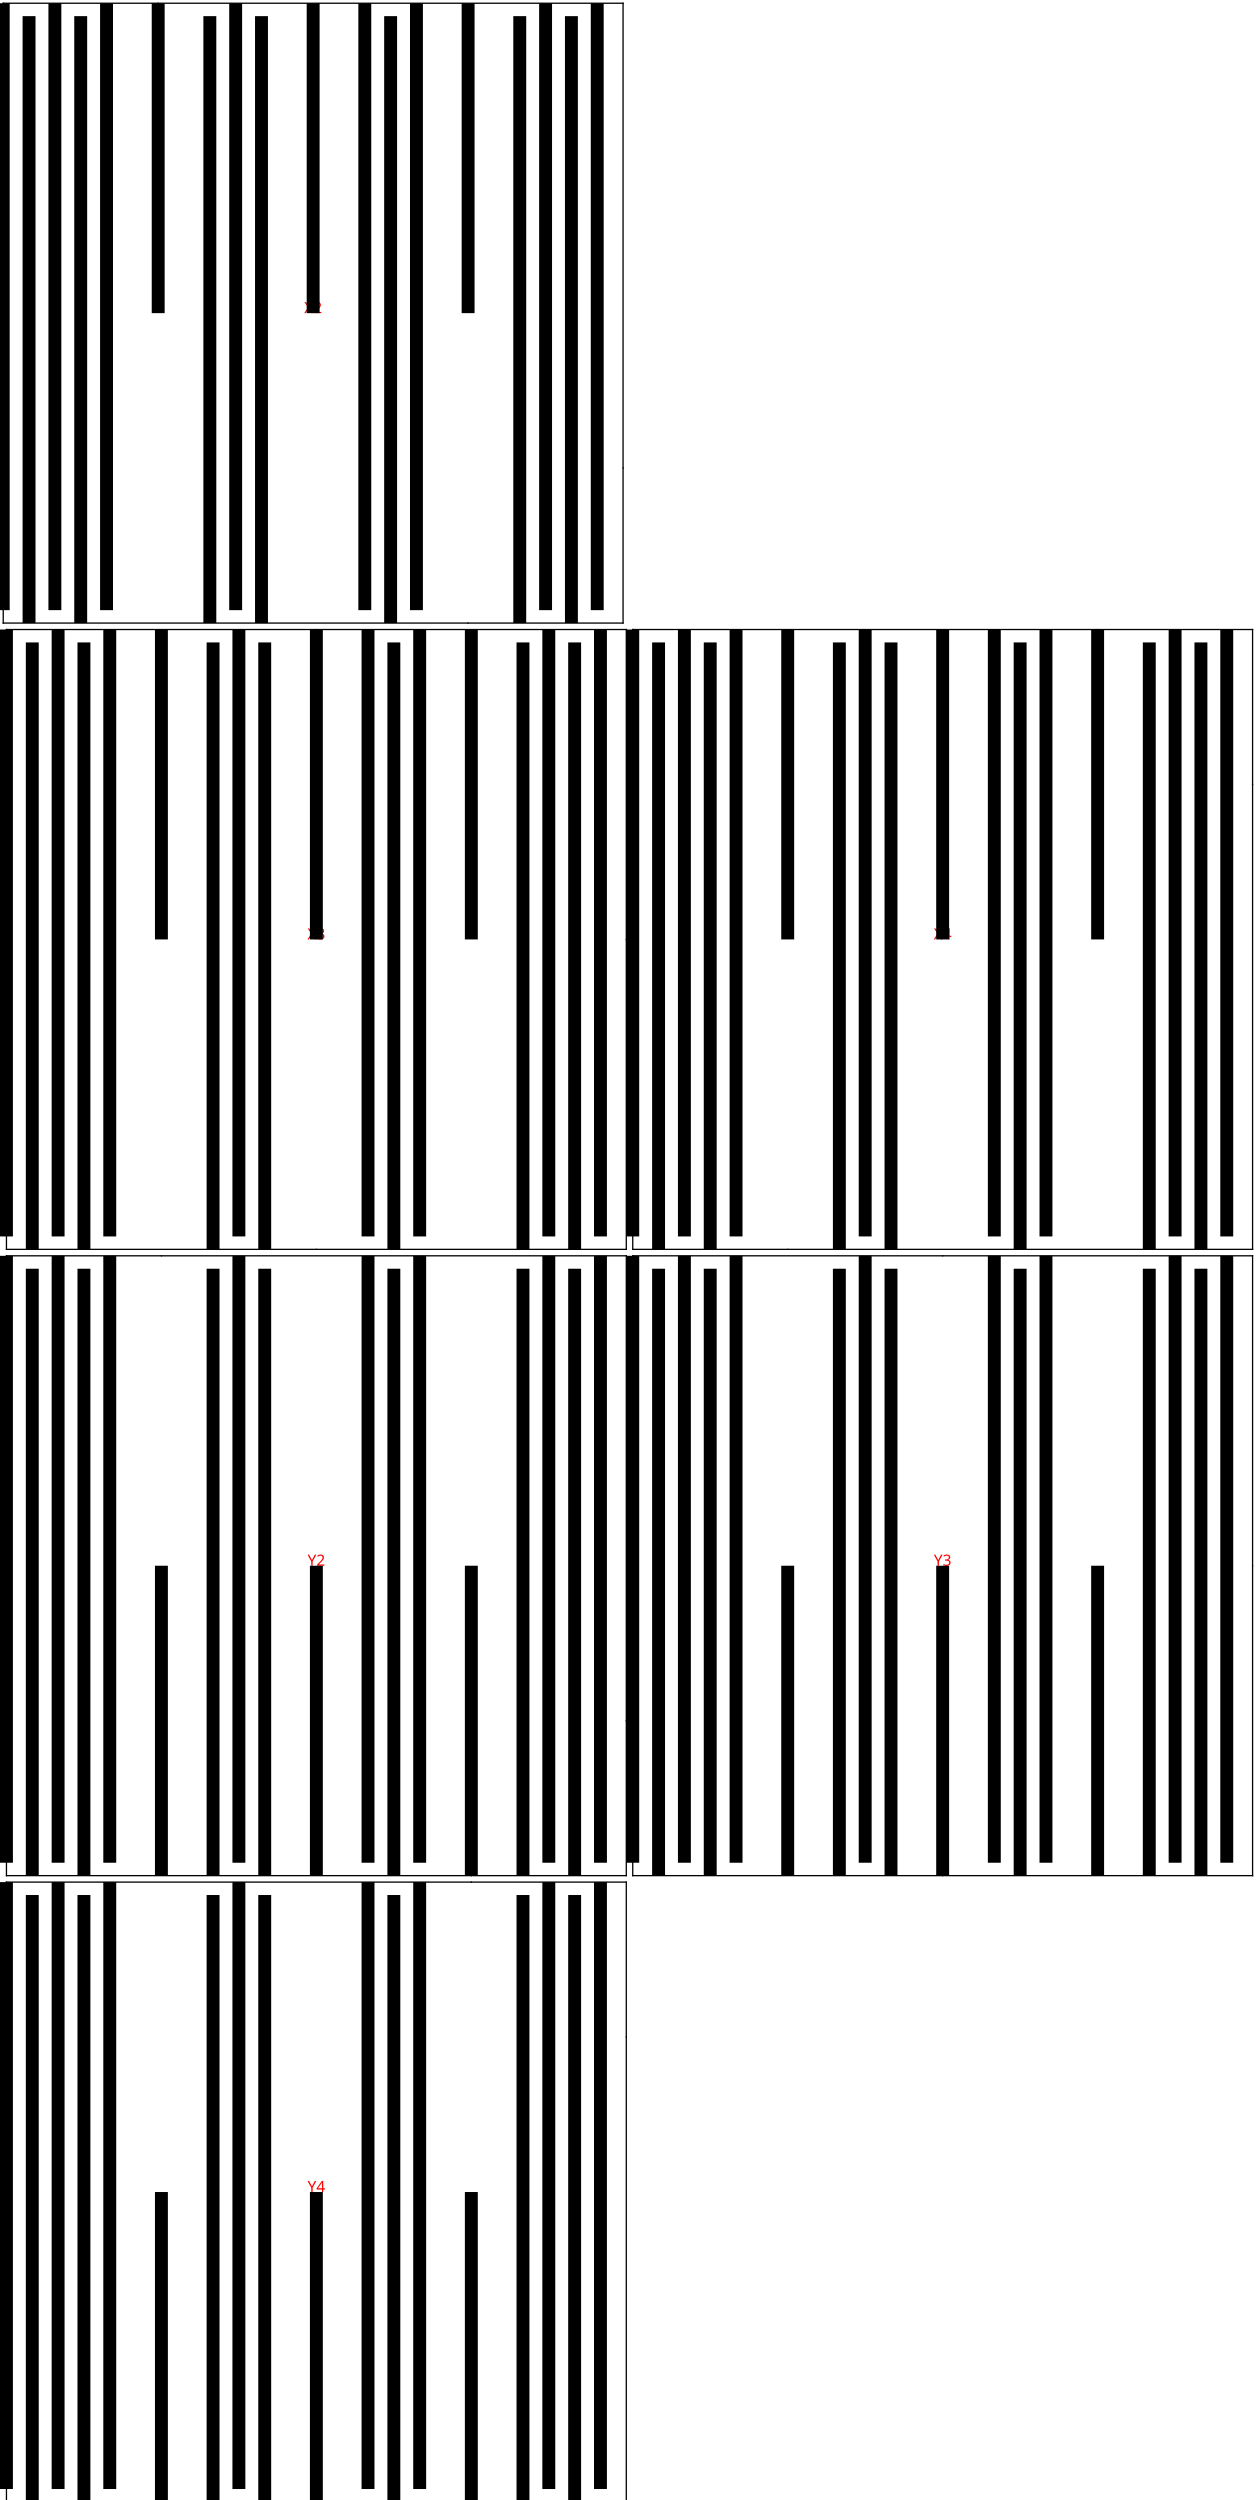
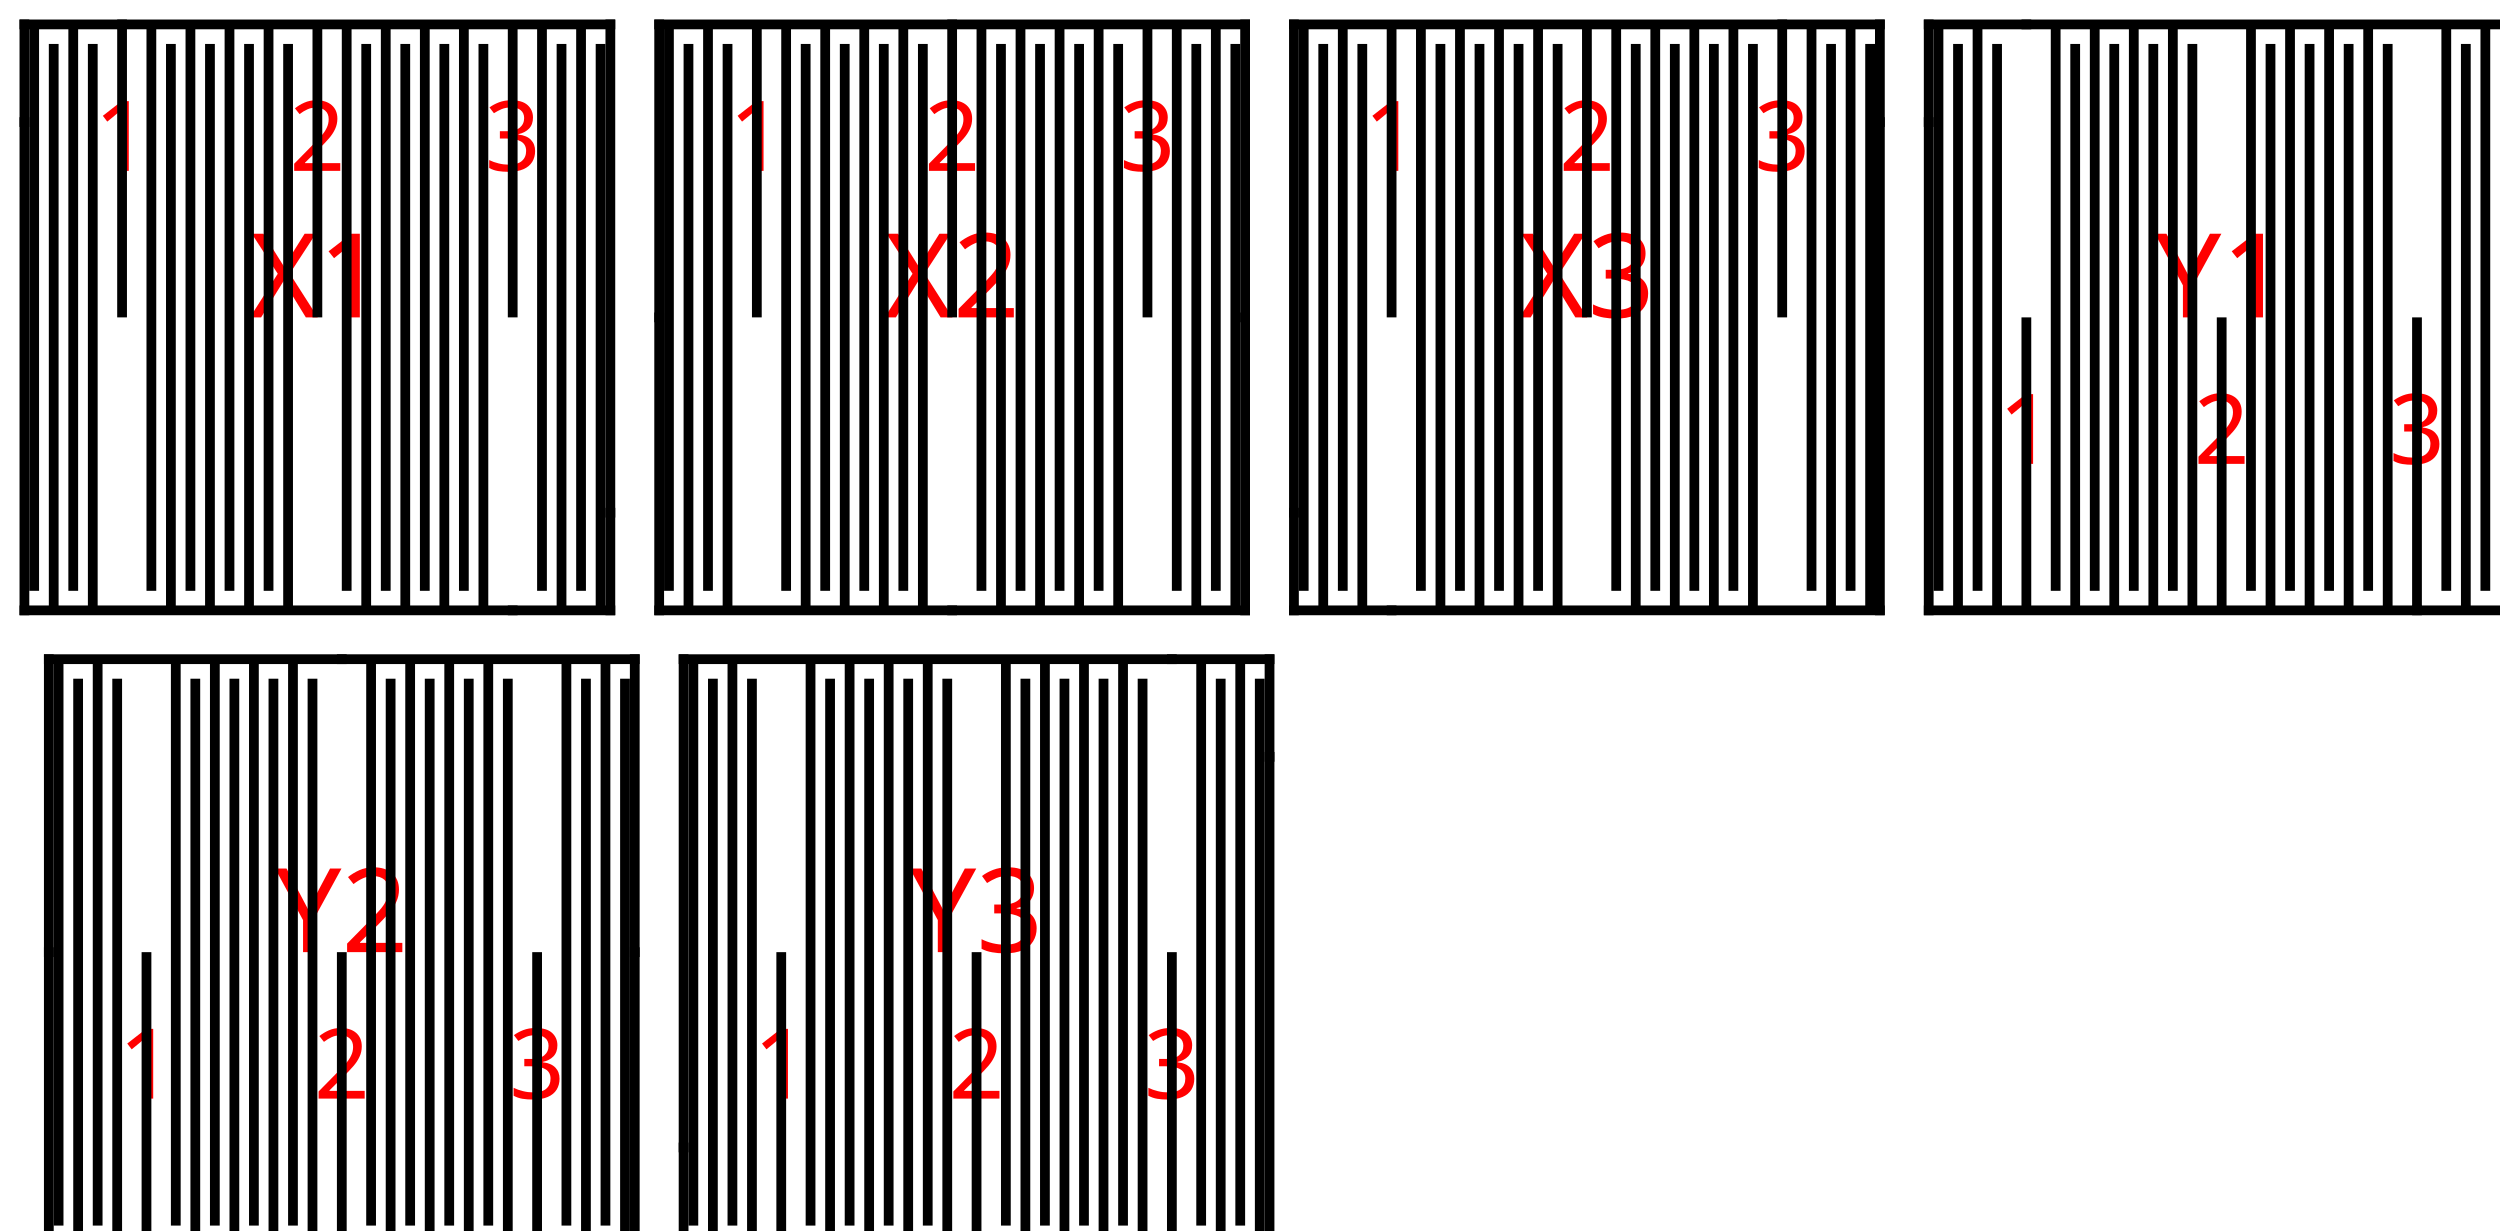
<svg xmlns="http://www.w3.org/2000/svg" baseProfile="full" height="100%" version="1.1" width="100%">
  <defs />
-   <text font-family="Verdana" font-size="12" style="fill: #ff0000; width:1000px; color:red; font-weight:100;" text-anchor="middle" x="242.5" y="242.5">X2</text>
-   <text font-family="Verdana" font-size="10" style="fill: #ff0000; width:1000px; color:red; font-weight:50;" text-anchor="middle" x="122.5" y="122.5">2</text>
-   <text font-family="Verdana" font-size="10" style="fill: #ff0000; width:1000px; color:red; font-weight:50;" text-anchor="middle" x="242.5" y="122.5">3</text>
-   <text font-family="Verdana" font-size="10" style="fill: #ff0000; width:1000px; color:red; font-weight:50;" text-anchor="middle" x="362.5" y="122.5">4</text>
-   <rect height="240.0" width="10.0" x="117.5" y="2.5" />
-   <rect height="240.0" width="10.0" x="237.5" y="2.5" />
-   <rect height="240.0" width="10.0" x="357.5" y="2.5" />
-   <rect height="470.0" width="10.0" x="-2.5" y="2.5" />
-   <rect height="470.0" width="10.0" x="17.5" y="12.5" />
-   <rect height="470.0" width="10.0" x="37.5" y="2.5" />
-   <rect height="470.0" width="10.0" x="57.5" y="12.5" />
-   <rect height="470.0" width="10.0" x="77.5" y="2.5" />
-   <rect height="470.0" width="10.0" x="157.5" y="12.5" />
-   <rect height="470.0" width="10.0" x="177.5" y="2.5" />
-   <rect height="470.0" width="10.0" x="197.5" y="12.5" />
-   <rect height="470.0" width="10.0" x="277.5" y="2.5" />
-   <rect height="470.0" width="10.0" x="297.5" y="12.5" />
-   <rect height="470.0" width="10.0" x="317.5" y="2.5" />
-   <rect height="470.0" width="10.0" x="397.5" y="12.5" />
-   <rect height="470.0" width="10.0" x="417.5" y="2.5" />
-   <rect height="470.0" width="10.0" x="437.5" y="12.5" />
-   <rect height="470.0" width="10.0" x="457.5" y="2.5" />
-   <line stroke="rgb(0%,0%,0%)" stroke-linecap="square" stroke-width="1" x1="362.5" x2="482.5" y1="482.5" y2="482.5" />
-   <line stroke="rgb(0%,0%,0%)" stroke-linecap="square" stroke-width="1" x1="362.5" x2="2.5" y1="482.5" y2="482.5" />
-   <line stroke="rgb(0%,0%,0%)" stroke-linecap="square" stroke-width="1" x1="122.5" x2="2.5" y1="2.5" y2="2.5" />
-   <line stroke="rgb(0%,0%,0%)" stroke-linecap="square" stroke-width="1" x1="122.5" x2="482.5" y1="2.5" y2="2.5" />
-   <line stroke="rgb(0%,0%,0%)" stroke-linecap="square" stroke-width="1" x1="2.5" x2="2.5" y1="122.5" y2="482.5" />
-   <line stroke="rgb(0%,0%,0%)" stroke-linecap="square" stroke-width="1" x1="2.5" x2="2.5" y1="122.5" y2="2.5" />
-   <line stroke="rgb(0%,0%,0%)" stroke-linecap="square" stroke-width="1" x1="482.5" x2="482.5" y1="362.5" y2="482.5" />
-   <line stroke="rgb(0%,0%,0%)" stroke-linecap="square" stroke-width="1" x1="482.5" x2="482.5" y1="362.5" y2="2.5" />
-   <text font-family="Verdana" font-size="12" style="fill: #ff0000; width:1000px; color:red; font-weight:100;" text-anchor="middle" x="245.0" y="727.5">X3</text>
-   <text font-family="Verdana" font-size="10" style="fill: #ff0000; width:1000px; color:red; font-weight:50;" text-anchor="middle" x="125.0" y="607.5">2</text>
-   <text font-family="Verdana" font-size="10" style="fill: #ff0000; width:1000px; color:red; font-weight:50;" text-anchor="middle" x="245.0" y="607.5">3</text>
-   <text font-family="Verdana" font-size="10" style="fill: #ff0000; width:1000px; color:red; font-weight:50;" text-anchor="middle" x="365.0" y="607.5">4</text>
-   <rect height="240.0" width="10.0" x="120.0" y="487.5" />
-   <rect height="240.0" width="10.0" x="240.0" y="487.5" />
-   <rect height="240.0" width="10.0" x="360.0" y="487.5" />
-   <rect height="470.0" width="10.0" x="0.0" y="487.5" />
-   <rect height="470.0" width="10.0" x="20.0" y="497.5" />
-   <rect height="470.0" width="10.0" x="40.0" y="487.5" />
-   <rect height="470.0" width="10.0" x="60.0" y="497.5" />
-   <rect height="470.0" width="10.0" x="80.0" y="487.5" />
-   <rect height="470.0" width="10.0" x="160.0" y="497.5" />
-   <rect height="470.0" width="10.0" x="180.0" y="487.5" />
-   <rect height="470.0" width="10.0" x="200.0" y="497.5" />
-   <rect height="470.0" width="10.0" x="280.0" y="487.5" />
-   <rect height="470.0" width="10.0" x="300.0" y="497.5" />
-   <rect height="470.0" width="10.0" x="320.0" y="487.5" />
-   <rect height="470.0" width="10.0" x="400.0" y="497.5" />
-   <rect height="470.0" width="10.0" x="420.0" y="487.5" />
-   <rect height="470.0" width="10.0" x="440.0" y="497.5" />
-   <rect height="470.0" width="10.0" x="460.0" y="487.5" />
-   <line stroke="rgb(0%,0%,0%)" stroke-linecap="square" stroke-width="1" x1="245.0" x2="485.0" y1="967.5" y2="967.5" />
-   <line stroke="rgb(0%,0%,0%)" stroke-linecap="square" stroke-width="1" x1="245.0" x2="5.0" y1="967.5" y2="967.5" />
-   <line stroke="rgb(0%,0%,0%)" stroke-linecap="square" stroke-width="1" x1="245.0" x2="5.0" y1="487.5" y2="487.5" />
-   <line stroke="rgb(0%,0%,0%)" stroke-linecap="square" stroke-width="1" x1="245.0" x2="485.0" y1="487.5" y2="487.5" />
-   <line stroke="rgb(0%,0%,0%)" stroke-linecap="square" stroke-width="1" x1="5.0" x2="5.0" y1="727.5" y2="967.5" />
-   <line stroke="rgb(0%,0%,0%)" stroke-linecap="square" stroke-width="1" x1="5.0" x2="5.0" y1="727.5" y2="487.5" />
-   <line stroke="rgb(0%,0%,0%)" stroke-linecap="square" stroke-width="1" x1="485.0" x2="485.0" y1="727.5" y2="967.5" />
-   <line stroke="rgb(0%,0%,0%)" stroke-linecap="square" stroke-width="1" x1="485.0" x2="485.0" y1="727.5" y2="487.5" />
-   <text font-family="Verdana" font-size="12" style="fill: #ff0000; width:1000px; color:red; font-weight:100;" text-anchor="middle" x="730.0" y="727.5">X4</text>
-   <text font-family="Verdana" font-size="10" style="fill: #ff0000; width:1000px; color:red; font-weight:50;" text-anchor="middle" x="610.0" y="607.5">2</text>
-   <text font-family="Verdana" font-size="10" style="fill: #ff0000; width:1000px; color:red; font-weight:50;" text-anchor="middle" x="730.0" y="607.5">3</text>
-   <text font-family="Verdana" font-size="10" style="fill: #ff0000; width:1000px; color:red; font-weight:50;" text-anchor="middle" x="850.0" y="607.5">4</text>
-   <rect height="240.0" width="10.0" x="605.0" y="487.5" />
-   <rect height="240.0" width="10.0" x="725.0" y="487.5" />
-   <rect height="240.0" width="10.0" x="845.0" y="487.5" />
-   <rect height="470.0" width="10.0" x="485.0" y="487.5" />
-   <rect height="470.0" width="10.0" x="505.0" y="497.5" />
-   <rect height="470.0" width="10.0" x="525.0" y="487.5" />
-   <rect height="470.0" width="10.0" x="545.0" y="497.5" />
-   <rect height="470.0" width="10.0" x="565.0" y="487.5" />
-   <rect height="470.0" width="10.0" x="645.0" y="497.5" />
-   <rect height="470.0" width="10.0" x="665.0" y="487.5" />
-   <rect height="470.0" width="10.0" x="685.0" y="497.5" />
-   <rect height="470.0" width="10.0" x="765.0" y="487.5" />
-   <rect height="470.0" width="10.0" x="785.0" y="497.5" />
-   <rect height="470.0" width="10.0" x="805.0" y="487.5" />
-   <rect height="470.0" width="10.0" x="885.0" y="497.5" />
-   <rect height="470.0" width="10.0" x="905.0" y="487.5" />
-   <rect height="470.0" width="10.0" x="925.0" y="497.5" />
-   <rect height="470.0" width="10.0" x="945.0" y="487.5" />
-   <line stroke="rgb(0%,0%,0%)" stroke-linecap="square" stroke-width="1" x1="610.0" x2="970.0" y1="967.5" y2="967.5" />
-   <line stroke="rgb(0%,0%,0%)" stroke-linecap="square" stroke-width="1" x1="610.0" x2="490.0" y1="967.5" y2="967.5" />
-   <line stroke="rgb(0%,0%,0%)" stroke-linecap="square" stroke-width="1" x1="850.0" x2="490.0" y1="487.5" y2="487.5" />
-   <line stroke="rgb(0%,0%,0%)" stroke-linecap="square" stroke-width="1" x1="850.0" x2="970.0" y1="487.5" y2="487.5" />
-   <line stroke="rgb(0%,0%,0%)" stroke-linecap="square" stroke-width="1" x1="490.0" x2="490.0" y1="847.5" y2="967.5" />
-   <line stroke="rgb(0%,0%,0%)" stroke-linecap="square" stroke-width="1" x1="490.0" x2="490.0" y1="847.5" y2="487.5" />
-   <line stroke="rgb(0%,0%,0%)" stroke-linecap="square" stroke-width="1" x1="970.0" x2="970.0" y1="607.5" y2="967.5" />
-   <line stroke="rgb(0%,0%,0%)" stroke-linecap="square" stroke-width="1" x1="970.0" x2="970.0" y1="607.5" y2="487.5" />
-   <text font-family="Verdana" font-size="12" style="fill: #ff0000; width:1000px; color:red; font-weight:100;" text-anchor="middle" x="245.0" y="1212.5">Y2</text>
-   <text font-family="Verdana" font-size="10" style="fill: #ff0000; width:1000px; color:red; font-weight:50;" text-anchor="middle" x="125.0" y="1332.5">2</text>
-   <text font-family="Verdana" font-size="10" style="fill: #ff0000; width:1000px; color:red; font-weight:50;" text-anchor="middle" x="245.0" y="1332.5">3</text>
-   <text font-family="Verdana" font-size="10" style="fill: #ff0000; width:1000px; color:red; font-weight:50;" text-anchor="middle" x="365.0" y="1332.5">4</text>
-   <rect height="240.0" width="10.0" x="120.0" y="1212.5" />
-   <rect height="240.0" width="10.0" x="240.0" y="1212.5" />
-   <rect height="240.0" width="10.0" x="360.0" y="1212.5" />
-   <rect height="470.0" width="10.0" x="0.0" y="972.5" />
-   <rect height="470.0" width="10.0" x="20.0" y="982.5" />
-   <rect height="470.0" width="10.0" x="40.0" y="972.5" />
-   <rect height="470.0" width="10.0" x="60.0" y="982.5" />
-   <rect height="470.0" width="10.0" x="80.0" y="972.5" />
-   <rect height="470.0" width="10.0" x="160.0" y="982.5" />
-   <rect height="470.0" width="10.0" x="180.0" y="972.5" />
-   <rect height="470.0" width="10.0" x="200.0" y="982.5" />
-   <rect height="470.0" width="10.0" x="280.0" y="972.5" />
-   <rect height="470.0" width="10.0" x="300.0" y="982.5" />
-   <rect height="470.0" width="10.0" x="320.0" y="972.5" />
-   <rect height="470.0" width="10.0" x="400.0" y="982.5" />
-   <rect height="470.0" width="10.0" x="420.0" y="972.5" />
-   <rect height="470.0" width="10.0" x="440.0" y="982.5" />
-   <rect height="470.0" width="10.0" x="460.0" y="972.5" />
-   <line stroke="rgb(0%,0%,0%)" stroke-linecap="square" stroke-width="1" x1="365.0" x2="485.0" y1="1452.5" y2="1452.5" />
-   <line stroke="rgb(0%,0%,0%)" stroke-linecap="square" stroke-width="1" x1="365.0" x2="5.0" y1="1452.5" y2="1452.5" />
-   <line stroke="rgb(0%,0%,0%)" stroke-linecap="square" stroke-width="1" x1="125.0" x2="485.0" y1="972.5" y2="972.5" />
-   <line stroke="rgb(0%,0%,0%)" stroke-linecap="square" stroke-width="1" x1="125.0" x2="5.0" y1="972.5" y2="972.5" />
-   <line stroke="rgb(0%,0%,0%)" stroke-linecap="square" stroke-width="1" x1="485.0" x2="485.0" y1="1332.5" y2="1452.5" />
-   <line stroke="rgb(0%,0%,0%)" stroke-linecap="square" stroke-width="1" x1="485.0" x2="485.0" y1="1332.5" y2="972.5" />
-   <line stroke="rgb(0%,0%,0%)" stroke-linecap="square" stroke-width="1" x1="5.0" x2="5.0" y1="1092.5" y2="972.5" />
-   <line stroke="rgb(0%,0%,0%)" stroke-linecap="square" stroke-width="1" x1="5.0" x2="5.0" y1="1092.5" y2="1452.5" />
-   <text font-family="Verdana" font-size="12" style="fill: #ff0000; width:1000px; color:red; font-weight:100;" text-anchor="middle" x="730.0" y="1212.5">Y3</text>
-   <text font-family="Verdana" font-size="10" style="fill: #ff0000; width:1000px; color:red; font-weight:50;" text-anchor="middle" x="610.0" y="1332.5">2</text>
-   <text font-family="Verdana" font-size="10" style="fill: #ff0000; width:1000px; color:red; font-weight:50;" text-anchor="middle" x="730.0" y="1332.5">3</text>
-   <text font-family="Verdana" font-size="10" style="fill: #ff0000; width:1000px; color:red; font-weight:50;" text-anchor="middle" x="850.0" y="1332.5">4</text>
-   <rect height="240.0" width="10.0" x="605.0" y="1212.5" />
-   <rect height="240.0" width="10.0" x="725.0" y="1212.5" />
-   <rect height="240.0" width="10.0" x="845.0" y="1212.5" />
-   <rect height="470.0" width="10.0" x="485.0" y="972.5" />
-   <rect height="470.0" width="10.0" x="505.0" y="982.5" />
-   <rect height="470.0" width="10.0" x="525.0" y="972.5" />
-   <rect height="470.0" width="10.0" x="545.0" y="982.5" />
-   <rect height="470.0" width="10.0" x="565.0" y="972.5" />
-   <rect height="470.0" width="10.0" x="645.0" y="982.5" />
-   <rect height="470.0" width="10.0" x="665.0" y="972.5" />
-   <rect height="470.0" width="10.0" x="685.0" y="982.5" />
-   <rect height="470.0" width="10.0" x="765.0" y="972.5" />
-   <rect height="470.0" width="10.0" x="785.0" y="982.5" />
-   <rect height="470.0" width="10.0" x="805.0" y="972.5" />
-   <rect height="470.0" width="10.0" x="885.0" y="982.5" />
-   <rect height="470.0" width="10.0" x="905.0" y="972.5" />
-   <rect height="470.0" width="10.0" x="925.0" y="982.5" />
-   <rect height="470.0" width="10.0" x="945.0" y="972.5" />
-   <line stroke="rgb(0%,0%,0%)" stroke-linecap="square" stroke-width="1" x1="730.0" x2="970.0" y1="1452.5" y2="1452.5" />
-   <line stroke="rgb(0%,0%,0%)" stroke-linecap="square" stroke-width="1" x1="730.0" x2="490.0" y1="1452.5" y2="1452.5" />
-   <line stroke="rgb(0%,0%,0%)" stroke-linecap="square" stroke-width="1" x1="730.0" x2="970.0" y1="972.5" y2="972.5" />
-   <line stroke="rgb(0%,0%,0%)" stroke-linecap="square" stroke-width="1" x1="730.0" x2="490.0" y1="972.5" y2="972.5" />
-   <line stroke="rgb(0%,0%,0%)" stroke-linecap="square" stroke-width="1" x1="970.0" x2="970.0" y1="1212.5" y2="1452.5" />
-   <line stroke="rgb(0%,0%,0%)" stroke-linecap="square" stroke-width="1" x1="970.0" x2="970.0" y1="1212.5" y2="972.5" />
-   <line stroke="rgb(0%,0%,0%)" stroke-linecap="square" stroke-width="1" x1="490.0" x2="490.0" y1="1212.5" y2="972.5" />
-   <line stroke="rgb(0%,0%,0%)" stroke-linecap="square" stroke-width="1" x1="490.0" x2="490.0" y1="1212.5" y2="1452.5" />
-   <text font-family="Verdana" font-size="12" style="fill: #ff0000; width:1000px; color:red; font-weight:100;" text-anchor="middle" x="245.0" y="1697.5">Y4</text>
-   <text font-family="Verdana" font-size="10" style="fill: #ff0000; width:1000px; color:red; font-weight:50;" text-anchor="middle" x="125.0" y="1817.5">2</text>
-   <text font-family="Verdana" font-size="10" style="fill: #ff0000; width:1000px; color:red; font-weight:50;" text-anchor="middle" x="245.0" y="1817.5">3</text>
-   <text font-family="Verdana" font-size="10" style="fill: #ff0000; width:1000px; color:red; font-weight:50;" text-anchor="middle" x="365.0" y="1817.5">4</text>
-   <rect height="240.0" width="10.0" x="120.0" y="1697.5" />
-   <rect height="240.0" width="10.0" x="240.0" y="1697.5" />
-   <rect height="240.0" width="10.0" x="360.0" y="1697.5" />
-   <rect height="470.0" width="10.0" x="0.0" y="1457.5" />
-   <rect height="470.0" width="10.0" x="20.0" y="1467.5" />
-   <rect height="470.0" width="10.0" x="40.0" y="1457.5" />
-   <rect height="470.0" width="10.0" x="60.0" y="1467.5" />
-   <rect height="470.0" width="10.0" x="80.0" y="1457.5" />
-   <rect height="470.0" width="10.0" x="160.0" y="1467.5" />
-   <rect height="470.0" width="10.0" x="180.0" y="1457.5" />
-   <rect height="470.0" width="10.0" x="200.0" y="1467.5" />
-   <rect height="470.0" width="10.0" x="280.0" y="1457.5" />
-   <rect height="470.0" width="10.0" x="300.0" y="1467.5" />
-   <rect height="470.0" width="10.0" x="320.0" y="1457.5" />
-   <rect height="470.0" width="10.0" x="400.0" y="1467.5" />
-   <rect height="470.0" width="10.0" x="420.0" y="1457.5" />
-   <rect height="470.0" width="10.0" x="440.0" y="1467.5" />
-   <rect height="470.0" width="10.0" x="460.0" y="1457.5" />
-   <line stroke="rgb(0%,0%,0%)" stroke-linecap="square" stroke-width="1" x1="125.0" x2="485.0" y1="1937.5" y2="1937.5" />
-   <line stroke="rgb(0%,0%,0%)" stroke-linecap="square" stroke-width="1" x1="125.0" x2="5.0" y1="1937.5" y2="1937.5" />
-   <line stroke="rgb(0%,0%,0%)" stroke-linecap="square" stroke-width="1" x1="365.0" x2="485.0" y1="1457.5" y2="1457.5" />
-   <line stroke="rgb(0%,0%,0%)" stroke-linecap="square" stroke-width="1" x1="365.0" x2="5.0" y1="1457.5" y2="1457.5" />
-   <line stroke="rgb(0%,0%,0%)" stroke-linecap="square" stroke-width="1" x1="485.0" x2="485.0" y1="1577.5" y2="1937.5" />
-   <line stroke="rgb(0%,0%,0%)" stroke-linecap="square" stroke-width="1" x1="485.0" x2="485.0" y1="1577.5" y2="1457.5" />
-   <line stroke="rgb(0%,0%,0%)" stroke-linecap="square" stroke-width="1" x1="5.0" x2="5.0" y1="1817.5" y2="1457.5" />
-   <line stroke="rgb(0%,0%,0%)" stroke-linecap="square" stroke-width="1" x1="5.0" x2="5.0" y1="1817.5" y2="1937.5" />
+   <text font-family="Verdana" font-size="12" style="fill: #ff0000; width:1000px; color:red; font-weight:100;" text-anchor="middle" x="32.5" y="32.5">X1</text>
+   <text font-family="Verdana" font-size="10" style="fill: #ff0000; width:1000px; color:red; font-weight:50;" text-anchor="middle" x="12.5" y="17.5">1</text>
+   <text font-family="Verdana" font-size="10" style="fill: #ff0000; width:1000px; color:red; font-weight:50;" text-anchor="middle" x="32.5" y="17.5">2</text>
+   <text font-family="Verdana" font-size="10" style="fill: #ff0000; width:1000px; color:red; font-weight:50;" text-anchor="middle" x="52.5" y="17.5">3</text>
+   <rect height="30.0" width="1.0" x="12.0" y="2.5" />
+   <rect height="30.0" width="1.0" x="32.0" y="2.5" />
+   <rect height="30.0" width="1.0" x="52.0" y="2.5" />
+   <rect height="58.0" width="1.0" x="3.0" y="2.5" />
+   <rect height="58.0" width="1.0" x="5.0" y="4.5" />
+   <rect height="58.0" width="1.0" x="7.0" y="2.5" />
+   <rect height="58.0" width="1.0" x="9.0" y="4.5" />
+   <rect height="58.0" width="1.0" x="15.0" y="2.5" />
+   <rect height="58.0" width="1.0" x="17.0" y="4.5" />
+   <rect height="58.0" width="1.0" x="19.0" y="2.5" />
+   <rect height="58.0" width="1.0" x="21.0" y="4.5" />
+   <rect height="58.0" width="1.0" x="23.0" y="2.5" />
+   <rect height="58.0" width="1.0" x="25.0" y="4.5" />
+   <rect height="58.0" width="1.0" x="27.0" y="2.5" />
+   <rect height="58.0" width="1.0" x="29.0" y="4.5" />
+   <rect height="58.0" width="1.0" x="35.0" y="2.5" />
+   <rect height="58.0" width="1.0" x="37.0" y="4.5" />
+   <rect height="58.0" width="1.0" x="39.0" y="2.5" />
+   <rect height="58.0" width="1.0" x="41.0" y="4.5" />
+   <rect height="58.0" width="1.0" x="43.0" y="2.5" />
+   <rect height="58.0" width="1.0" x="45.0" y="4.5" />
+   <rect height="58.0" width="1.0" x="47.0" y="2.5" />
+   <rect height="58.0" width="1.0" x="49.0" y="4.5" />
+   <rect height="58.0" width="1.0" x="55.0" y="2.5" />
+   <rect height="58.0" width="1.0" x="57.0" y="4.5" />
+   <rect height="58.0" width="1.0" x="59.0" y="2.5" />
+   <rect height="58.0" width="1.0" x="61.0" y="4.5" />
+   <line stroke="rgb(0%,0%,0%)" stroke-linecap="square" stroke-width="1" x1="52.5" x2="62.5" y1="62.5" y2="62.5" />
+   <line stroke="rgb(0%,0%,0%)" stroke-linecap="square" stroke-width="1" x1="52.5" x2="2.5" y1="62.5" y2="62.5" />
+   <line stroke="rgb(0%,0%,0%)" stroke-linecap="square" stroke-width="1" x1="12.5" x2="2.5" y1="2.5" y2="2.5" />
+   <line stroke="rgb(0%,0%,0%)" stroke-linecap="square" stroke-width="1" x1="12.5" x2="62.5" y1="2.5" y2="2.5" />
+   <line stroke="rgb(0%,0%,0%)" stroke-linecap="square" stroke-width="1" x1="2.5" x2="2.5" y1="12.5" y2="62.5" />
+   <line stroke="rgb(0%,0%,0%)" stroke-linecap="square" stroke-width="1" x1="2.5" x2="2.5" y1="12.5" y2="2.5" />
+   <line stroke="rgb(0%,0%,0%)" stroke-linecap="square" stroke-width="1" x1="62.5" x2="62.5" y1="52.5" y2="62.5" />
+   <line stroke="rgb(0%,0%,0%)" stroke-linecap="square" stroke-width="1" x1="62.5" x2="62.5" y1="52.5" y2="2.5" />
+   <text font-family="Verdana" font-size="12" style="fill: #ff0000; width:1000px; color:red; font-weight:100;" text-anchor="middle" x="97.5" y="32.5">X2</text>
+   <text font-family="Verdana" font-size="10" style="fill: #ff0000; width:1000px; color:red; font-weight:50;" text-anchor="middle" x="77.5" y="17.5">1</text>
+   <text font-family="Verdana" font-size="10" style="fill: #ff0000; width:1000px; color:red; font-weight:50;" text-anchor="middle" x="97.5" y="17.5">2</text>
+   <text font-family="Verdana" font-size="10" style="fill: #ff0000; width:1000px; color:red; font-weight:50;" text-anchor="middle" x="117.5" y="17.5">3</text>
+   <rect height="30.0" width="1.0" x="77.0" y="2.5" />
+   <rect height="30.0" width="1.0" x="97.0" y="2.5" />
+   <rect height="30.0" width="1.0" x="117.0" y="2.5" />
+   <rect height="58.0" width="1.0" x="68.0" y="2.5" />
+   <rect height="58.0" width="1.0" x="70.0" y="4.5" />
+   <rect height="58.0" width="1.0" x="72.0" y="2.5" />
+   <rect height="58.0" width="1.0" x="74.0" y="4.5" />
+   <rect height="58.0" width="1.0" x="80.0" y="2.5" />
+   <rect height="58.0" width="1.0" x="82.0" y="4.5" />
+   <rect height="58.0" width="1.0" x="84.0" y="2.5" />
+   <rect height="58.0" width="1.0" x="86.0" y="4.5" />
+   <rect height="58.0" width="1.0" x="88.0" y="2.5" />
+   <rect height="58.0" width="1.0" x="90.0" y="4.5" />
+   <rect height="58.0" width="1.0" x="92.0" y="2.5" />
+   <rect height="58.0" width="1.0" x="94.0" y="4.5" />
+   <rect height="58.0" width="1.0" x="100.0" y="2.5" />
+   <rect height="58.0" width="1.0" x="102.0" y="4.5" />
+   <rect height="58.0" width="1.0" x="104.0" y="2.5" />
+   <rect height="58.0" width="1.0" x="106.0" y="4.5" />
+   <rect height="58.0" width="1.0" x="108.0" y="2.5" />
+   <rect height="58.0" width="1.0" x="110.0" y="4.5" />
+   <rect height="58.0" width="1.0" x="112.0" y="2.5" />
+   <rect height="58.0" width="1.0" x="114.0" y="4.5" />
+   <rect height="58.0" width="1.0" x="120.0" y="2.5" />
+   <rect height="58.0" width="1.0" x="122.0" y="4.5" />
+   <rect height="58.0" width="1.0" x="124.0" y="2.5" />
+   <rect height="58.0" width="1.0" x="126.0" y="4.5" />
+   <line stroke="rgb(0%,0%,0%)" stroke-linecap="square" stroke-width="1" x1="97.5" x2="127.5" y1="62.5" y2="62.5" />
+   <line stroke="rgb(0%,0%,0%)" stroke-linecap="square" stroke-width="1" x1="97.5" x2="67.5" y1="62.5" y2="62.5" />
+   <line stroke="rgb(0%,0%,0%)" stroke-linecap="square" stroke-width="1" x1="97.5" x2="67.5" y1="2.5" y2="2.5" />
+   <line stroke="rgb(0%,0%,0%)" stroke-linecap="square" stroke-width="1" x1="97.5" x2="127.5" y1="2.5" y2="2.5" />
+   <line stroke="rgb(0%,0%,0%)" stroke-linecap="square" stroke-width="1" x1="67.5" x2="67.5" y1="32.5" y2="62.5" />
+   <line stroke="rgb(0%,0%,0%)" stroke-linecap="square" stroke-width="1" x1="67.5" x2="67.5" y1="32.5" y2="2.5" />
+   <line stroke="rgb(0%,0%,0%)" stroke-linecap="square" stroke-width="1" x1="127.5" x2="127.5" y1="32.5" y2="62.5" />
+   <line stroke="rgb(0%,0%,0%)" stroke-linecap="square" stroke-width="1" x1="127.5" x2="127.5" y1="32.5" y2="2.5" />
+   <text font-family="Verdana" font-size="12" style="fill: #ff0000; width:1000px; color:red; font-weight:100;" text-anchor="middle" x="162.5" y="32.5">X3</text>
+   <text font-family="Verdana" font-size="10" style="fill: #ff0000; width:1000px; color:red; font-weight:50;" text-anchor="middle" x="142.5" y="17.5">1</text>
+   <text font-family="Verdana" font-size="10" style="fill: #ff0000; width:1000px; color:red; font-weight:50;" text-anchor="middle" x="162.5" y="17.5">2</text>
+   <text font-family="Verdana" font-size="10" style="fill: #ff0000; width:1000px; color:red; font-weight:50;" text-anchor="middle" x="182.5" y="17.5">3</text>
+   <rect height="30.0" width="1.0" x="142.0" y="2.5" />
+   <rect height="30.0" width="1.0" x="162.0" y="2.5" />
+   <rect height="30.0" width="1.0" x="182.0" y="2.5" />
+   <rect height="58.0" width="1.0" x="133.0" y="2.5" />
+   <rect height="58.0" width="1.0" x="135.0" y="4.5" />
+   <rect height="58.0" width="1.0" x="137.0" y="2.5" />
+   <rect height="58.0" width="1.0" x="139.0" y="4.5" />
+   <rect height="58.0" width="1.0" x="145.0" y="2.5" />
+   <rect height="58.0" width="1.0" x="147.0" y="4.5" />
+   <rect height="58.0" width="1.0" x="149.0" y="2.5" />
+   <rect height="58.0" width="1.0" x="151.0" y="4.5" />
+   <rect height="58.0" width="1.0" x="153.0" y="2.5" />
+   <rect height="58.0" width="1.0" x="155.0" y="4.5" />
+   <rect height="58.0" width="1.0" x="157.0" y="2.5" />
+   <rect height="58.0" width="1.0" x="159.0" y="4.5" />
+   <rect height="58.0" width="1.0" x="165.0" y="2.5" />
+   <rect height="58.0" width="1.0" x="167.0" y="4.5" />
+   <rect height="58.0" width="1.0" x="169.0" y="2.5" />
+   <rect height="58.0" width="1.0" x="171.0" y="4.5" />
+   <rect height="58.0" width="1.0" x="173.0" y="2.5" />
+   <rect height="58.0" width="1.0" x="175.0" y="4.5" />
+   <rect height="58.0" width="1.0" x="177.0" y="2.5" />
+   <rect height="58.0" width="1.0" x="179.0" y="4.5" />
+   <rect height="58.0" width="1.0" x="185.0" y="2.5" />
+   <rect height="58.0" width="1.0" x="187.0" y="4.5" />
+   <rect height="58.0" width="1.0" x="189.0" y="2.5" />
+   <rect height="58.0" width="1.0" x="191.0" y="4.5" />
+   <line stroke="rgb(0%,0%,0%)" stroke-linecap="square" stroke-width="1" x1="142.5" x2="192.5" y1="62.5" y2="62.5" />
+   <line stroke="rgb(0%,0%,0%)" stroke-linecap="square" stroke-width="1" x1="142.5" x2="132.5" y1="62.5" y2="62.5" />
+   <line stroke="rgb(0%,0%,0%)" stroke-linecap="square" stroke-width="1" x1="182.5" x2="132.5" y1="2.5" y2="2.5" />
+   <line stroke="rgb(0%,0%,0%)" stroke-linecap="square" stroke-width="1" x1="182.5" x2="192.5" y1="2.5" y2="2.5" />
+   <line stroke="rgb(0%,0%,0%)" stroke-linecap="square" stroke-width="1" x1="132.5" x2="132.5" y1="52.5" y2="62.5" />
+   <line stroke="rgb(0%,0%,0%)" stroke-linecap="square" stroke-width="1" x1="132.5" x2="132.5" y1="52.5" y2="2.5" />
+   <line stroke="rgb(0%,0%,0%)" stroke-linecap="square" stroke-width="1" x1="192.5" x2="192.5" y1="12.5" y2="62.5" />
+   <line stroke="rgb(0%,0%,0%)" stroke-linecap="square" stroke-width="1" x1="192.5" x2="192.5" y1="12.5" y2="2.5" />
+   <text font-family="Verdana" font-size="12" style="fill: #ff0000; width:1000px; color:red; font-weight:100;" text-anchor="middle" x="227.5" y="32.5">Y1</text>
+   <text font-family="Verdana" font-size="10" style="fill: #ff0000; width:1000px; color:red; font-weight:50;" text-anchor="middle" x="207.5" y="47.5">1</text>
+   <text font-family="Verdana" font-size="10" style="fill: #ff0000; width:1000px; color:red; font-weight:50;" text-anchor="middle" x="227.5" y="47.5">2</text>
+   <text font-family="Verdana" font-size="10" style="fill: #ff0000; width:1000px; color:red; font-weight:50;" text-anchor="middle" x="247.5" y="47.5">3</text>
+   <rect height="30.0" width="1.0" x="207.0" y="32.5" />
+   <rect height="30.0" width="1.0" x="227.0" y="32.5" />
+   <rect height="30.0" width="1.0" x="247.0" y="32.5" />
+   <rect height="58.0" width="1.0" x="198.0" y="2.5" />
+   <rect height="58.0" width="1.0" x="200.0" y="4.5" />
+   <rect height="58.0" width="1.0" x="202.0" y="2.5" />
+   <rect height="58.0" width="1.0" x="204.0" y="4.5" />
+   <rect height="58.0" width="1.0" x="210.0" y="2.5" />
+   <rect height="58.0" width="1.0" x="212.0" y="4.5" />
+   <rect height="58.0" width="1.0" x="214.0" y="2.5" />
+   <rect height="58.0" width="1.0" x="216.0" y="4.5" />
+   <rect height="58.0" width="1.0" x="218.0" y="2.5" />
+   <rect height="58.0" width="1.0" x="220.0" y="4.5" />
+   <rect height="58.0" width="1.0" x="222.0" y="2.5" />
+   <rect height="58.0" width="1.0" x="224.0" y="4.5" />
+   <rect height="58.0" width="1.0" x="230.0" y="2.5" />
+   <rect height="58.0" width="1.0" x="232.0" y="4.5" />
+   <rect height="58.0" width="1.0" x="234.0" y="2.5" />
+   <rect height="58.0" width="1.0" x="236.0" y="4.5" />
+   <rect height="58.0" width="1.0" x="238.0" y="2.5" />
+   <rect height="58.0" width="1.0" x="240.0" y="4.5" />
+   <rect height="58.0" width="1.0" x="242.0" y="2.5" />
+   <rect height="58.0" width="1.0" x="244.0" y="4.5" />
+   <rect height="58.0" width="1.0" x="250.0" y="2.5" />
+   <rect height="58.0" width="1.0" x="252.0" y="4.5" />
+   <rect height="58.0" width="1.0" x="254.0" y="2.5" />
+   <rect height="58.0" width="1.0" x="256.0" y="4.5" />
+   <line stroke="rgb(0%,0%,0%)" stroke-linecap="square" stroke-width="1" x1="247.5" x2="257.5" y1="62.5" y2="62.5" />
+   <line stroke="rgb(0%,0%,0%)" stroke-linecap="square" stroke-width="1" x1="247.5" x2="197.5" y1="62.5" y2="62.5" />
+   <line stroke="rgb(0%,0%,0%)" stroke-linecap="square" stroke-width="1" x1="207.5" x2="257.5" y1="2.5" y2="2.5" />
+   <line stroke="rgb(0%,0%,0%)" stroke-linecap="square" stroke-width="1" x1="207.5" x2="197.5" y1="2.5" y2="2.5" />
+   <line stroke="rgb(0%,0%,0%)" stroke-linecap="square" stroke-width="1" x1="257.5" x2="257.5" y1="52.5" y2="62.5" />
+   <line stroke="rgb(0%,0%,0%)" stroke-linecap="square" stroke-width="1" x1="257.5" x2="257.5" y1="52.5" y2="2.5" />
+   <line stroke="rgb(0%,0%,0%)" stroke-linecap="square" stroke-width="1" x1="197.5" x2="197.5" y1="12.5" y2="2.5" />
+   <line stroke="rgb(0%,0%,0%)" stroke-linecap="square" stroke-width="1" x1="197.5" x2="197.5" y1="12.5" y2="62.5" />
+   <text font-family="Verdana" font-size="12" style="fill: #ff0000; width:1000px; color:red; font-weight:100;" text-anchor="middle" x="35.0" y="97.5">Y2</text>
+   <text font-family="Verdana" font-size="10" style="fill: #ff0000; width:1000px; color:red; font-weight:50;" text-anchor="middle" x="15.0" y="112.5">1</text>
+   <text font-family="Verdana" font-size="10" style="fill: #ff0000; width:1000px; color:red; font-weight:50;" text-anchor="middle" x="35.0" y="112.5">2</text>
+   <text font-family="Verdana" font-size="10" style="fill: #ff0000; width:1000px; color:red; font-weight:50;" text-anchor="middle" x="55.0" y="112.5">3</text>
+   <rect height="30.0" width="1.0" x="14.5" y="97.5" />
+   <rect height="30.0" width="1.0" x="34.5" y="97.5" />
+   <rect height="30.0" width="1.0" x="54.5" y="97.5" />
+   <rect height="58.0" width="1.0" x="5.5" y="67.5" />
+   <rect height="58.0" width="1.0" x="7.5" y="69.5" />
+   <rect height="58.0" width="1.0" x="9.5" y="67.5" />
+   <rect height="58.0" width="1.0" x="11.5" y="69.5" />
+   <rect height="58.0" width="1.0" x="17.5" y="67.5" />
+   <rect height="58.0" width="1.0" x="19.5" y="69.5" />
+   <rect height="58.0" width="1.0" x="21.5" y="67.5" />
+   <rect height="58.0" width="1.0" x="23.5" y="69.5" />
+   <rect height="58.0" width="1.0" x="25.5" y="67.5" />
+   <rect height="58.0" width="1.0" x="27.5" y="69.5" />
+   <rect height="58.0" width="1.0" x="29.5" y="67.5" />
+   <rect height="58.0" width="1.0" x="31.5" y="69.5" />
+   <rect height="58.0" width="1.0" x="37.5" y="67.5" />
+   <rect height="58.0" width="1.0" x="39.5" y="69.5" />
+   <rect height="58.0" width="1.0" x="41.5" y="67.5" />
+   <rect height="58.0" width="1.0" x="43.5" y="69.5" />
+   <rect height="58.0" width="1.0" x="45.5" y="67.5" />
+   <rect height="58.0" width="1.0" x="47.5" y="69.5" />
+   <rect height="58.0" width="1.0" x="49.5" y="67.5" />
+   <rect height="58.0" width="1.0" x="51.5" y="69.5" />
+   <rect height="58.0" width="1.0" x="57.5" y="67.5" />
+   <rect height="58.0" width="1.0" x="59.5" y="69.5" />
+   <rect height="58.0" width="1.0" x="61.5" y="67.5" />
+   <rect height="58.0" width="1.0" x="63.5" y="69.5" />
+   <line stroke="rgb(0%,0%,0%)" stroke-linecap="square" stroke-width="1" x1="35.0" x2="65.0" y1="127.5" y2="127.5" />
+   <line stroke="rgb(0%,0%,0%)" stroke-linecap="square" stroke-width="1" x1="35.0" x2="5.0" y1="127.5" y2="127.5" />
+   <line stroke="rgb(0%,0%,0%)" stroke-linecap="square" stroke-width="1" x1="35.0" x2="65.0" y1="67.5" y2="67.5" />
+   <line stroke="rgb(0%,0%,0%)" stroke-linecap="square" stroke-width="1" x1="35.0" x2="5.0" y1="67.5" y2="67.5" />
+   <line stroke="rgb(0%,0%,0%)" stroke-linecap="square" stroke-width="1" x1="65.0" x2="65.0" y1="97.5" y2="127.5" />
+   <line stroke="rgb(0%,0%,0%)" stroke-linecap="square" stroke-width="1" x1="65.0" x2="65.0" y1="97.5" y2="67.5" />
+   <line stroke="rgb(0%,0%,0%)" stroke-linecap="square" stroke-width="1" x1="5.0" x2="5.0" y1="97.5" y2="67.5" />
+   <line stroke="rgb(0%,0%,0%)" stroke-linecap="square" stroke-width="1" x1="5.0" x2="5.0" y1="97.5" y2="127.5" />
+   <text font-family="Verdana" font-size="12" style="fill: #ff0000; width:1000px; color:red; font-weight:100;" text-anchor="middle" x="100.0" y="97.5">Y3</text>
+   <text font-family="Verdana" font-size="10" style="fill: #ff0000; width:1000px; color:red; font-weight:50;" text-anchor="middle" x="80.0" y="112.5">1</text>
+   <text font-family="Verdana" font-size="10" style="fill: #ff0000; width:1000px; color:red; font-weight:50;" text-anchor="middle" x="100.0" y="112.5">2</text>
+   <text font-family="Verdana" font-size="10" style="fill: #ff0000; width:1000px; color:red; font-weight:50;" text-anchor="middle" x="120.0" y="112.5">3</text>
+   <rect height="30.0" width="1.0" x="79.5" y="97.5" />
+   <rect height="30.0" width="1.0" x="99.5" y="97.5" />
+   <rect height="30.0" width="1.0" x="119.5" y="97.5" />
+   <rect height="58.0" width="1.0" x="70.5" y="67.5" />
+   <rect height="58.0" width="1.0" x="72.5" y="69.5" />
+   <rect height="58.0" width="1.0" x="74.5" y="67.5" />
+   <rect height="58.0" width="1.0" x="76.5" y="69.5" />
+   <rect height="58.0" width="1.0" x="82.5" y="67.5" />
+   <rect height="58.0" width="1.0" x="84.5" y="69.5" />
+   <rect height="58.0" width="1.0" x="86.5" y="67.5" />
+   <rect height="58.0" width="1.0" x="88.5" y="69.5" />
+   <rect height="58.0" width="1.0" x="90.5" y="67.5" />
+   <rect height="58.0" width="1.0" x="92.5" y="69.5" />
+   <rect height="58.0" width="1.0" x="94.5" y="67.5" />
+   <rect height="58.0" width="1.0" x="96.5" y="69.5" />
+   <rect height="58.0" width="1.0" x="102.5" y="67.5" />
+   <rect height="58.0" width="1.0" x="104.5" y="69.5" />
+   <rect height="58.0" width="1.0" x="106.5" y="67.5" />
+   <rect height="58.0" width="1.0" x="108.5" y="69.5" />
+   <rect height="58.0" width="1.0" x="110.5" y="67.5" />
+   <rect height="58.0" width="1.0" x="112.5" y="69.5" />
+   <rect height="58.0" width="1.0" x="114.5" y="67.5" />
+   <rect height="58.0" width="1.0" x="116.5" y="69.5" />
+   <rect height="58.0" width="1.0" x="122.5" y="67.5" />
+   <rect height="58.0" width="1.0" x="124.5" y="69.5" />
+   <rect height="58.0" width="1.0" x="126.5" y="67.5" />
+   <rect height="58.0" width="1.0" x="128.5" y="69.5" />
+   <line stroke="rgb(0%,0%,0%)" stroke-linecap="square" stroke-width="1" x1="80.0" x2="130.0" y1="127.5" y2="127.5" />
+   <line stroke="rgb(0%,0%,0%)" stroke-linecap="square" stroke-width="1" x1="80.0" x2="70.0" y1="127.5" y2="127.5" />
+   <line stroke="rgb(0%,0%,0%)" stroke-linecap="square" stroke-width="1" x1="120.0" x2="130.0" y1="67.5" y2="67.5" />
+   <line stroke="rgb(0%,0%,0%)" stroke-linecap="square" stroke-width="1" x1="120.0" x2="70.0" y1="67.5" y2="67.5" />
+   <line stroke="rgb(0%,0%,0%)" stroke-linecap="square" stroke-width="1" x1="130.0" x2="130.0" y1="77.5" y2="127.5" />
+   <line stroke="rgb(0%,0%,0%)" stroke-linecap="square" stroke-width="1" x1="130.0" x2="130.0" y1="77.5" y2="67.5" />
+   <line stroke="rgb(0%,0%,0%)" stroke-linecap="square" stroke-width="1" x1="70.0" x2="70.0" y1="117.5" y2="67.5" />
+   <line stroke="rgb(0%,0%,0%)" stroke-linecap="square" stroke-width="1" x1="70.0" x2="70.0" y1="117.5" y2="127.5" />
</svg>
